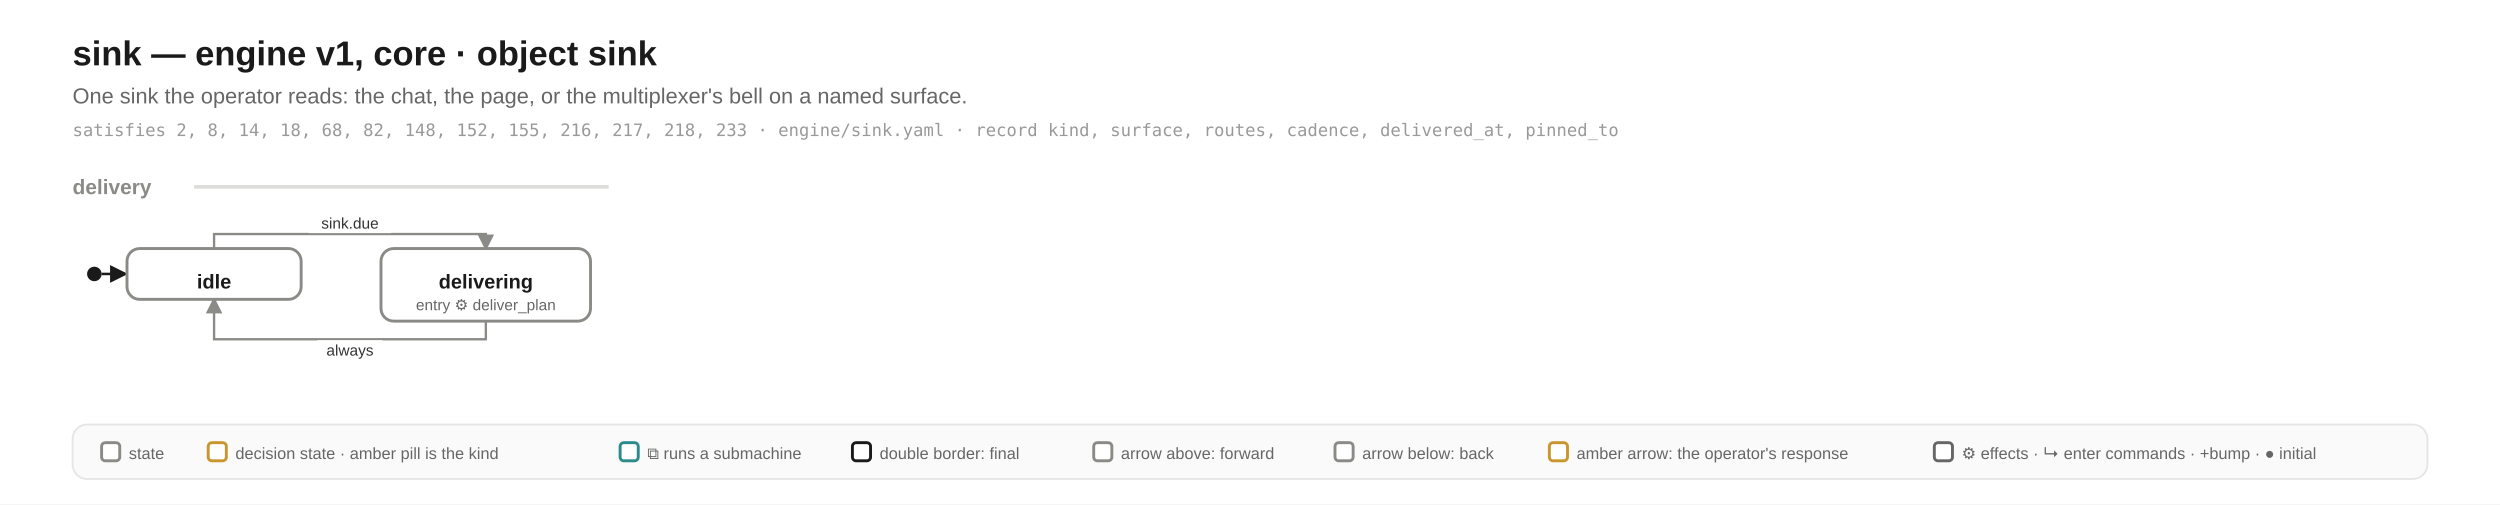
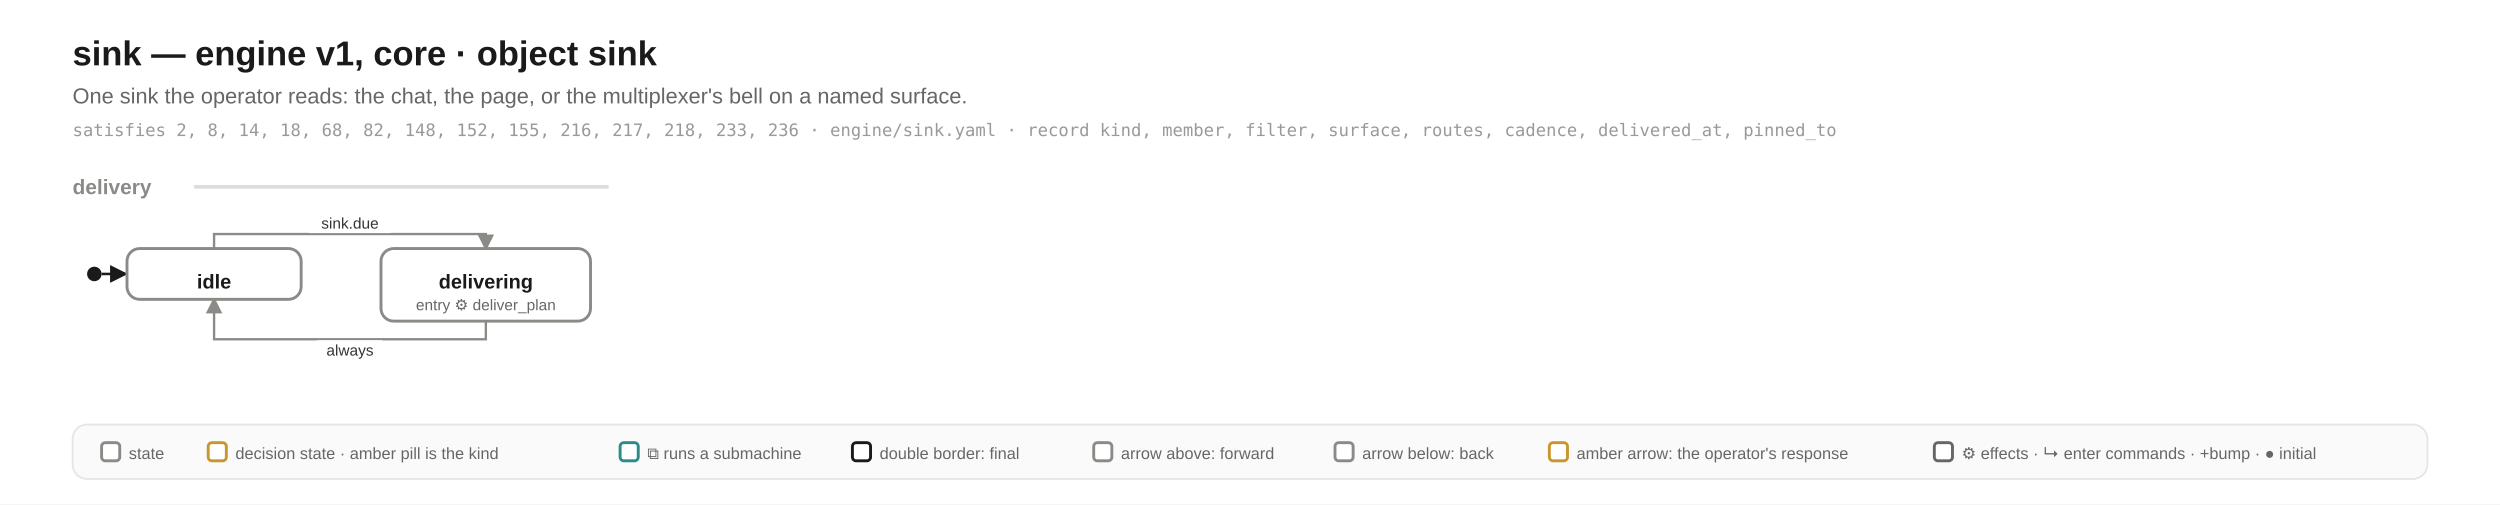
<svg xmlns="http://www.w3.org/2000/svg" width="1378" height="278" viewBox="0 0 1378 278" font-family="-apple-system, 'Helvetica Neue', Arial, sans-serif">
  <defs>
    <marker id="mB" viewBox="0 0 10 10" refX="8.5" refY="5" markerWidth="7" markerHeight="7" orient="auto-start-reverse">
      <path d="M0 0L10 5L0 10z" fill="#4a7fb5" />
    </marker>
    <marker id="mT" viewBox="0 0 10 10" refX="8.5" refY="5" markerWidth="7" markerHeight="7" orient="auto-start-reverse">
      <path d="M0 0L10 5L0 10z" fill="#2b8a8a" />
    </marker>
    <marker id="mG" viewBox="0 0 10 10" refX="8.5" refY="5" markerWidth="7" markerHeight="7" orient="auto-start-reverse">
      <path d="M0 0L10 5L0 10z" fill="#8a8a86" />
    </marker>
    <marker id="mA" viewBox="0 0 10 10" refX="8.5" refY="5" markerWidth="7" markerHeight="7" orient="auto-start-reverse">
      <path d="M0 0L10 5L0 10z" fill="#c9962e" />
    </marker>
    <marker id="mI" viewBox="0 0 10 10" refX="8.5" refY="5" markerWidth="7" markerHeight="7" orient="auto-start-reverse">
      <path d="M0 0L10 5L0 10z" fill="#1a1a1a" />
    </marker>
  </defs>
  <rect width="1378" height="278" fill="#fff" />
  <text x="40" y="36" font-size="19" font-weight="700" fill="#1a1a1a">sink — engine v1, core · object sink</text>
  <text x="40" y="57" font-size="12" fill="#666">One sink the operator reads: the chat, the page, or the multiplexer's bell on a named surface.</text>
-   <text x="40" y="75" font-size="9.5" font-family="monospace" fill="#999">satisfies 2, 8, 14, 18, 68, 82, 148, 152, 155, 216, 217, 218, 233 · engine/sink.yaml · record kind, surface, routes, cadence, delivered_at, pinned_to</text>
+   <text x="40" y="75" font-size="9.5" font-family="monospace" fill="#999">satisfies 2, 8, 14, 18, 68, 82, 148, 152, 155, 216, 217, 218, 233, 236 · engine/sink.yaml · record kind, member, filter, surface, routes, cadence, delivered_at, pinned_to</text>
  <text x="40" y="107" font-size="11.5" font-weight="700" fill="#8a8a86">delivery</text>
  <line x1="107" y1="103" x2="335.5" y2="103" stroke="#8a8a86" stroke-width="2" opacity="0.3" />
  <circle cx="52.0" cy="151.0" r="4" fill="#1a1a1a" />
  <line x1="56.0" y1="151.0" x2="69.0" y2="151.0" stroke="#1a1a1a" stroke-width="1.4" marker-end="url(#mI)" />
  <path d="M118.0,137.0 V129.0 H267.8 V137.0" fill="none" stroke="#8a8a86" stroke-width="1.3" marker-end="url(#mG)" />
  <path d="M267.8,177.0 V187.0 H118.0 V165.0" fill="none" stroke="#8a8a86" stroke-width="1.3" marker-end="url(#mG)" />
  <rect x="70.0" y="137.0" width="96.0" height="28.0" rx="7" fill="#fff" stroke="#8a8a86" stroke-width="1.6" />
  <text x="118.0" y="159.0" font-size="11" fill="#1a1a1a" text-anchor="middle" font-weight="700">idle</text>
  <rect x="210.0" y="137.0" width="115.5" height="40.0" rx="7" fill="#fff" stroke="#8a8a86" stroke-width="1.6" />
  <text x="267.8" y="159.0" font-size="11" fill="#1a1a1a" text-anchor="middle" font-weight="700">delivering</text>
  <text x="267.8" y="171.0" font-size="8.5" fill="#666" text-anchor="middle">entry ⚙ deliver_plan</text>
  <rect x="170.2" y="117.5" width="45.4" height="11" fill="#fff" opacity="0.92" />
  <text x="192.9" y="126.0" font-size="8.5" fill="#333" text-anchor="middle">sink.due</text>
  <rect x="174.8" y="187.5" width="36.0" height="11" fill="#fff" opacity="0.92" />
  <text x="192.9" y="196.0" font-size="8.5" fill="#333" text-anchor="middle">always</text>
  <rect x="40" y="234" width="1298" height="30" rx="8" fill="#fafafa" stroke="#e5e5e5" />
  <rect x="56" y="244" width="10" height="10" rx="2" fill="#fff" stroke="#8a8a86" stroke-width="1.6" />
  <text x="71" y="253" font-size="9" fill="#666">state</text>
  <rect x="114.75" y="244" width="10" height="10" rx="2" fill="#fff" stroke="#c9962e" stroke-width="1.6" />
  <text x="129.75" y="253" font-size="9" fill="#666">decision state · amber pill is the kind</text>
  <rect x="341.8" y="244" width="10" height="10" rx="2" fill="#fff" stroke="#2b8a8a" stroke-width="1.6" />
  <text x="356.8" y="253" font-size="9" fill="#666">⧉ runs a submachine</text>
  <rect x="469.85" y="244" width="10" height="10" rx="2" fill="#fff" stroke="#1a1a1a" stroke-width="1.6" />
  <text x="484.85" y="253" font-size="9" fill="#666">double border: final</text>
  <rect x="602.85" y="244" width="10" height="10" rx="2" fill="#fff" stroke="#8a8a86" stroke-width="1.6" />
  <text x="617.85" y="253" font-size="9" fill="#666">arrow above: forward</text>
  <rect x="735.85" y="244" width="10" height="10" rx="2" fill="#fff" stroke="#8a8a86" stroke-width="1.6" />
  <text x="750.85" y="253" font-size="9" fill="#666">arrow below: back</text>
  <rect x="854.0" y="244" width="10" height="10" rx="2" fill="#fff" stroke="#c9962e" stroke-width="1.6" />
  <text x="869.0" y="253" font-size="9" fill="#666">amber arrow: the operator's response</text>
  <rect x="1066.2" y="244" width="10" height="10" rx="2" fill="#fff" stroke="#666" stroke-width="1.6" />
  <text x="1081.2" y="253" font-size="9" fill="#666">⚙ effects · ↳ enter commands · +bump · ● initial</text>
</svg>
